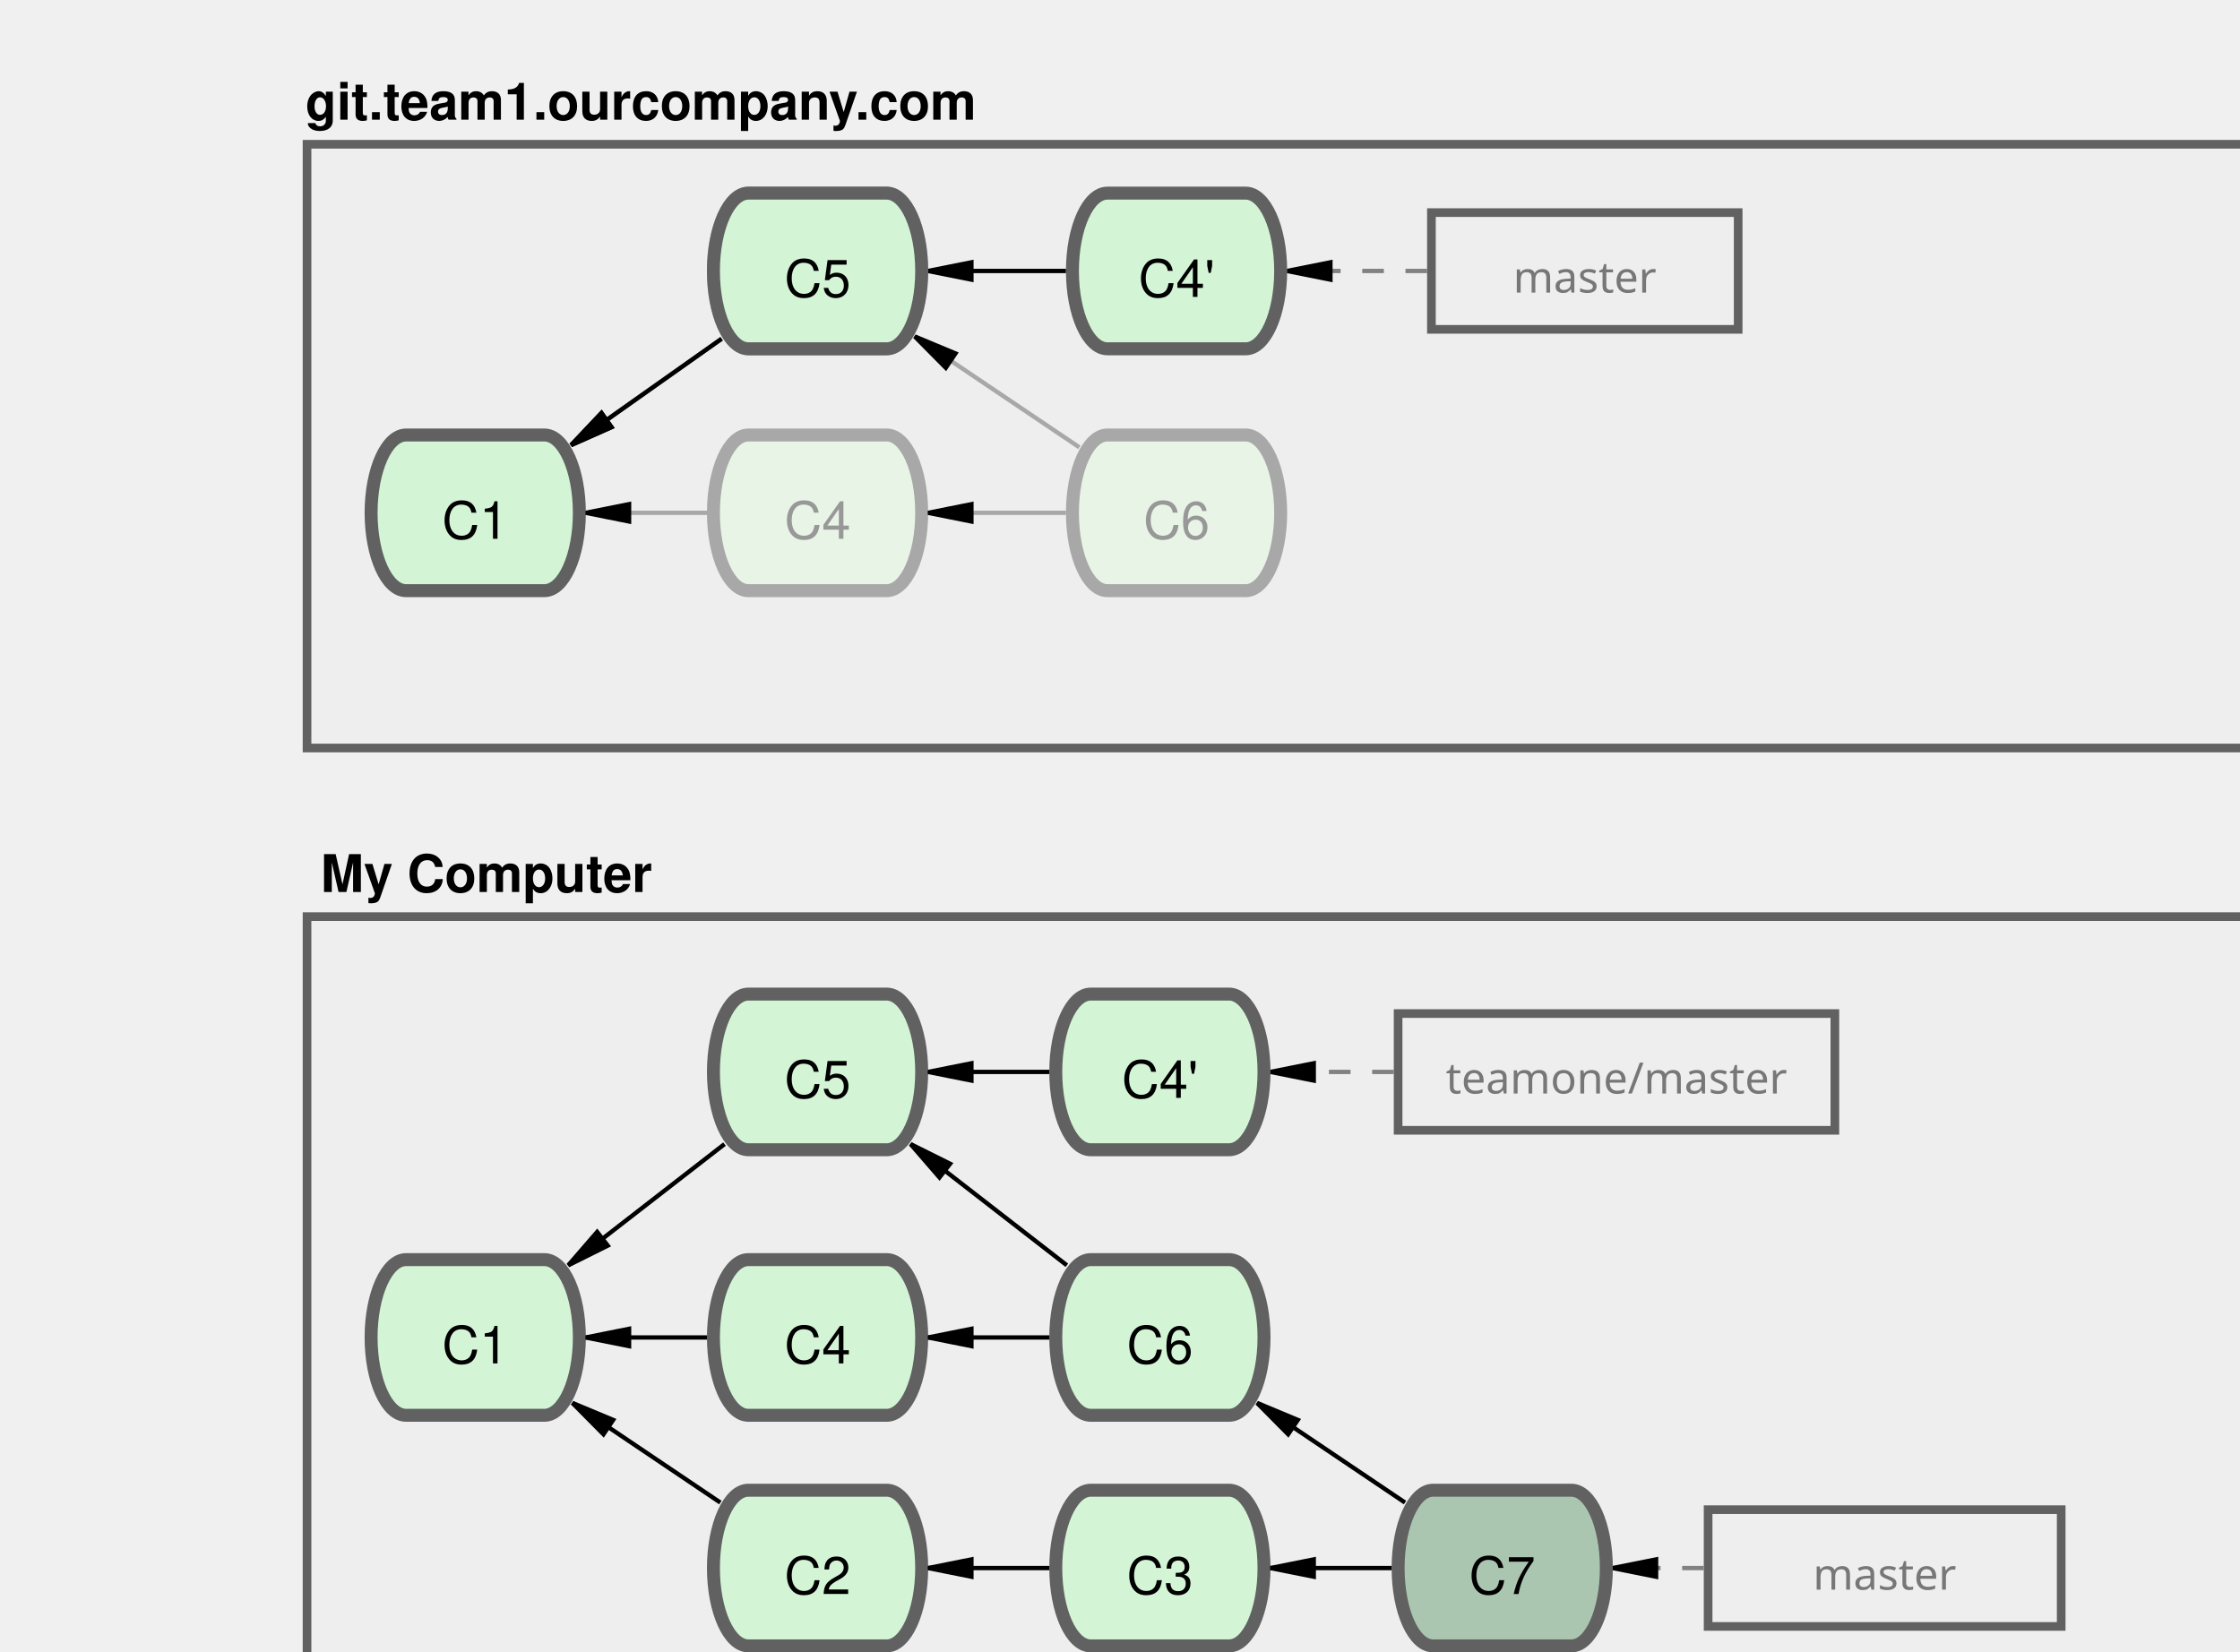
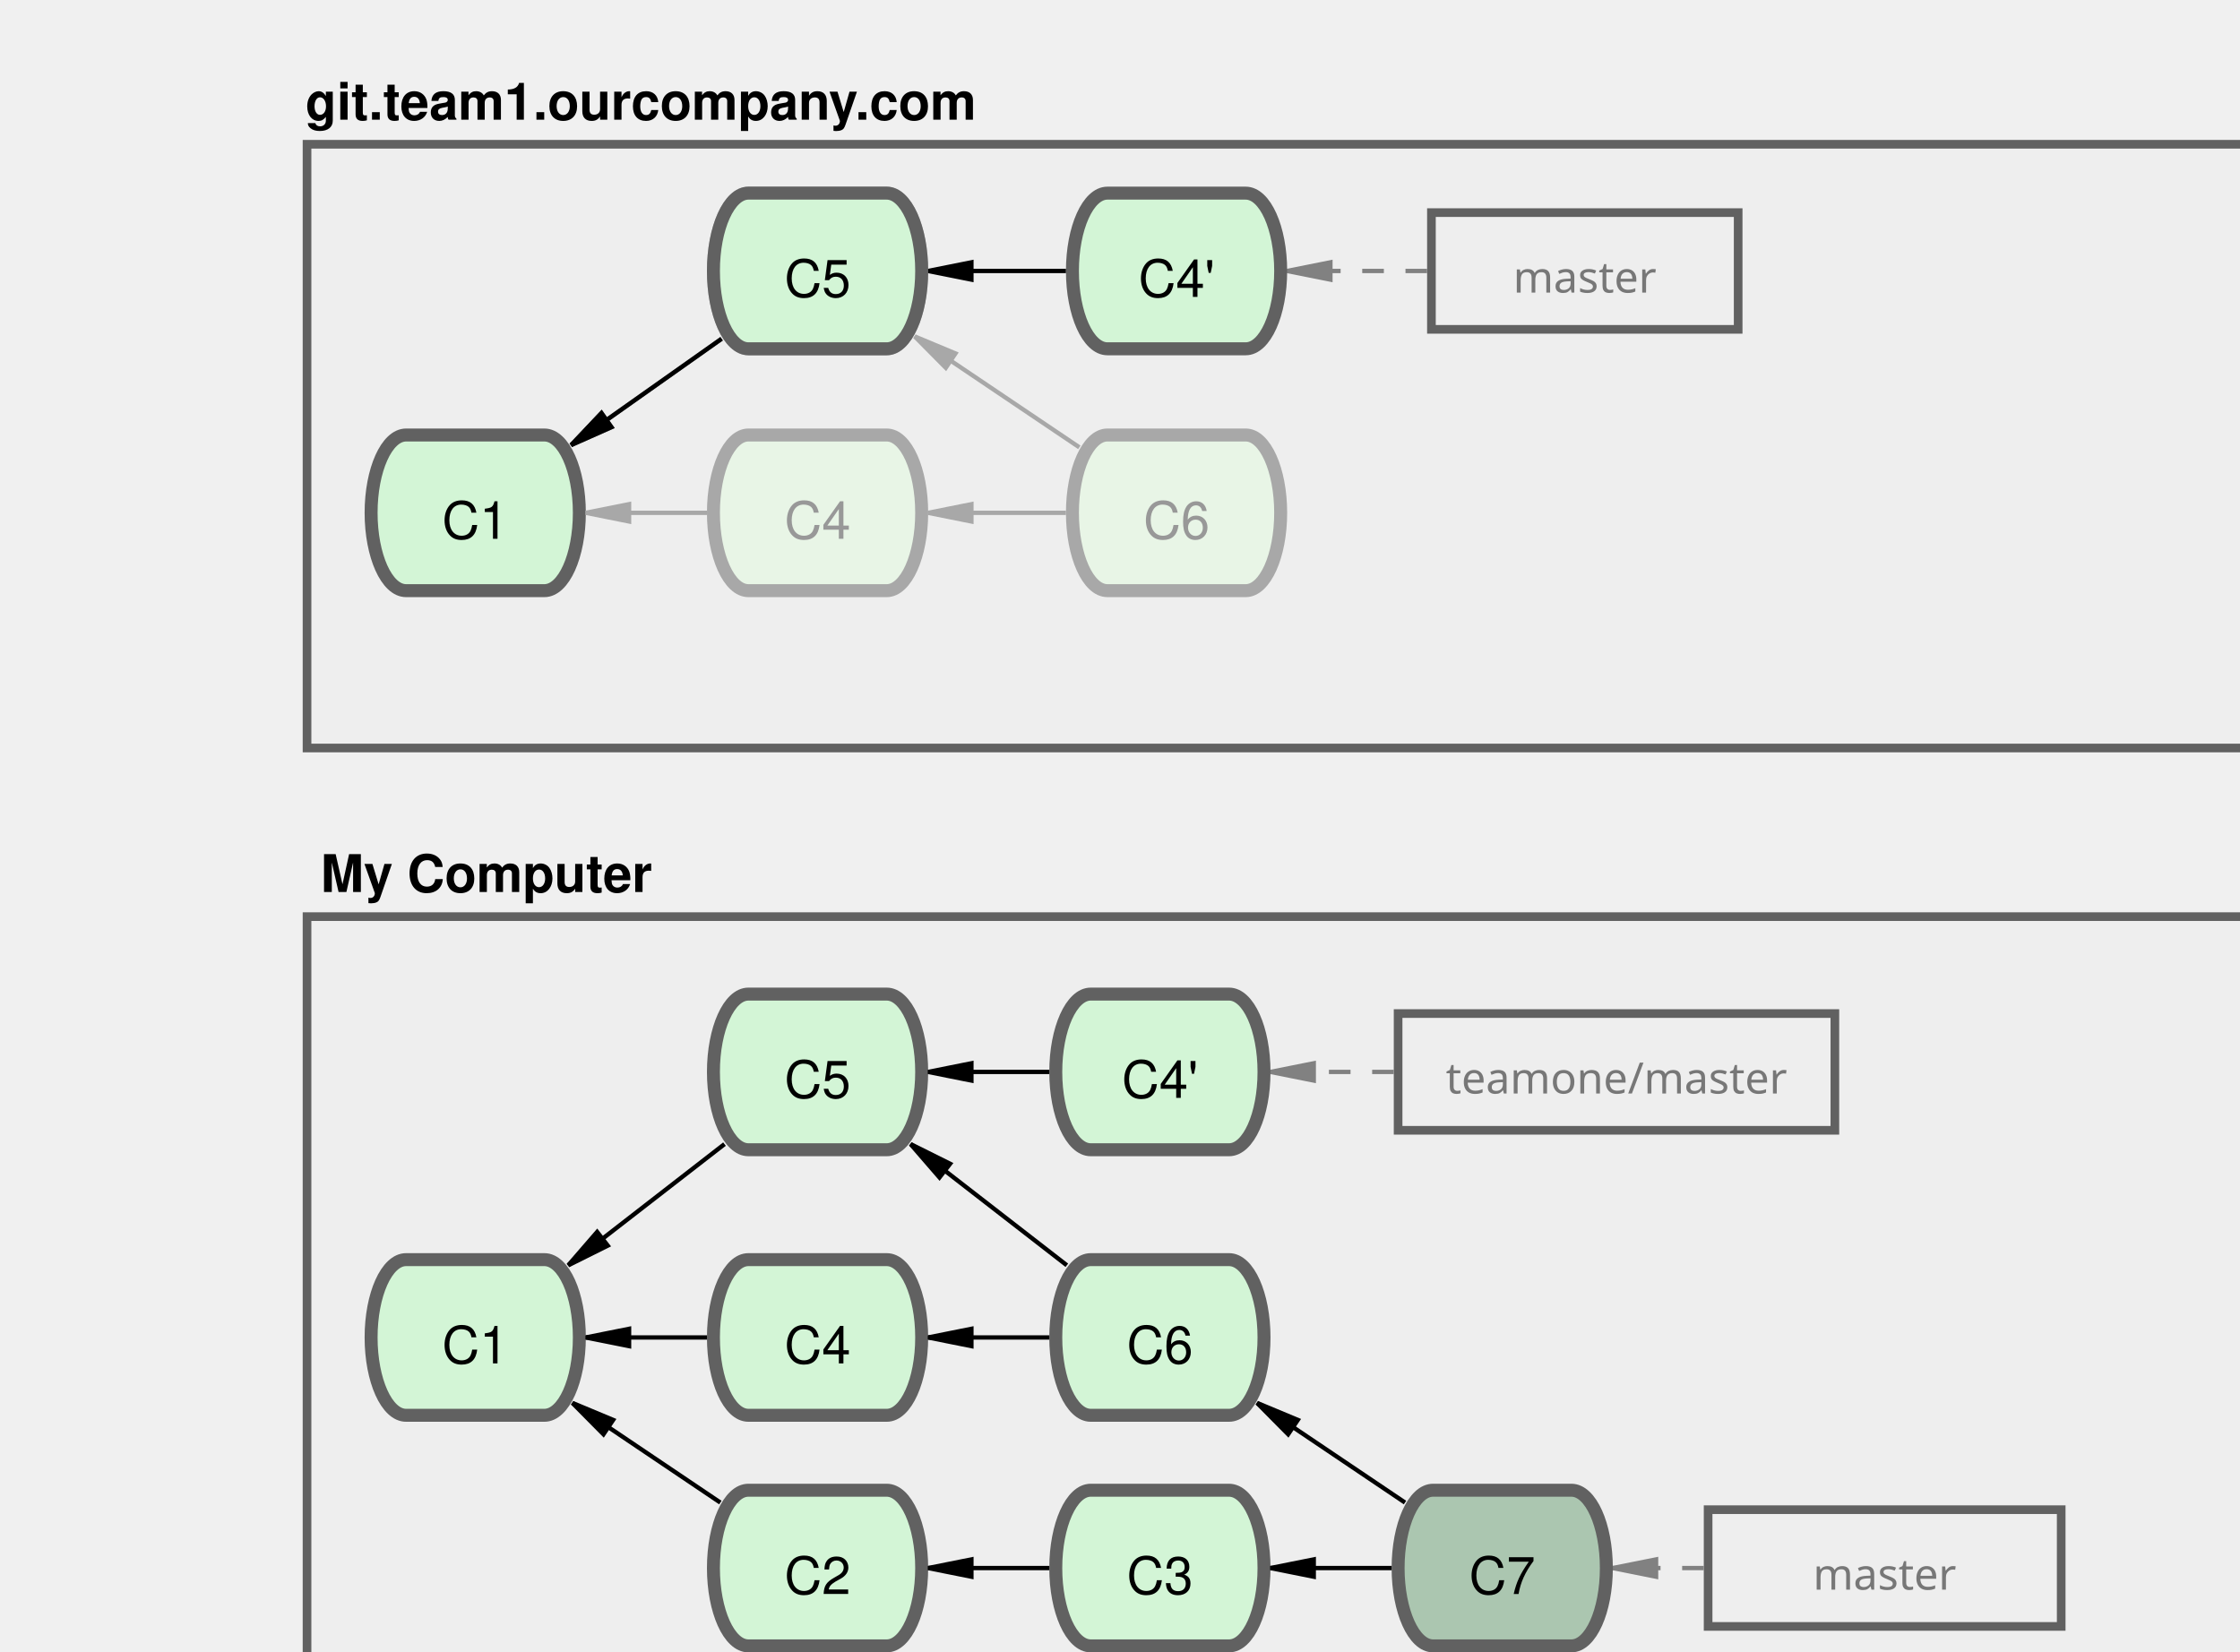
<svg xmlns="http://www.w3.org/2000/svg">
  <defs>
    <marker id="Arrow1Lend" orient="auto" refX="0.0" refY="0.0" style="overflow:visible;">
      <path d="M -10,0.0 L -10.0,-2.0 L 0.0,0.0 L -10.0,2.0 z " id="path3666" style="fill-rule:evenodd;stroke:#000000;stroke-width:1.0px;marker-start:none;" />
+     </marker>
+     <marker id="Arrow1Lend_818181" orient="auto" refX="0.0" refY="0.0" style="overflow:visible;">
+       <path d="M -10,0.0 L -10.0,-2.0 L 0.0,0.0 L -10.0,2.0 z " id="path3666" style="fill-rule:evenodd;stroke:#000000;stroke-width:1.0px;marker-start:none;fill:#818181;stroke:#818181" />
+     </marker>
+     <marker id="Arrow1Lend_a8a8a8" orient="auto" refX="0.0" refY="0.0" style="overflow:visible;">
+       <path d="M -10,0.0 L -10.0,-2.0 L 0.0,0.0 L -10.0,2.0 z " id="path3666" style="fill-rule:evenodd;stroke:#000000;stroke-width:1.0px;marker-start:none;fill:#a8a8a8;stroke:#a8a8a8" />
    </marker>
  </defs>
  <g style="stroke:#000000;fill:#fff">
    <rect height="188.0" id="1351" style="stroke:#616161;stroke-width:2px;fill:#eeeeee" width="516.0" x="71.0" y="212.0" />
    <rect height="10.595" id="1353" style="stroke:none;fill:none" width="37.0" x="93.975" y="195.0" />
    <text id="1353_text" style="fill:#000000;stroke:#000000;stroke-width:0px;font-family: Helvetica;font-size:12px" x="93.975" y="195.0">
      <tspan fill="#000000" font-family="Helvetica;,Sans-serif" font-size="12.0px" font-weight="bold" id="1353_line1" stroke="#000000" text-align="center" text-anchor="middle" x="112.475" y="206.298">
				My Computer
			</tspan>
    </text>
    <rect height="27.0" id="1357" style="stroke:#616161;stroke-width:2px;fill:#eeeeee" width="101.0" x="323.312" y="234.415" />
    <text id="1357_text" style="fill:#cccccc;stroke:#cccccc;stroke-width:0px;font-family: Luxi Sans;font-size:10px" x="323.312" y="234.415">
      <tspan fill="#777777" font-family="LucidaGrande;" font-size="10.0px" id="1357_line1" stroke="#777777" text-align="center" text-anchor="middle" x="373.812" y="252.915">
				teamone/master
			</tspan>
    </text>
    <rect height="27.0" id="1364" style="stroke:#616161;stroke-width:2px;fill:#eeeeee" width="81.652" x="395.0" y="349.161" />
    <text id="1364_text" style="fill:#cccccc;stroke:#cccccc;stroke-width:0px;font-family: Luxi Sans;font-size:10px" x="395.0" y="349.161">
      <tspan fill="#777777" font-family="LucidaGrande;" font-size="10.0px" id="1364_line1" stroke="#777777" text-align="center" text-anchor="middle" x="435.826" y="367.661">
				master
			</tspan>
    </text>
    <rect height="36.0" id="1369" rx="8.085" ry="18.0" style="stroke:#616161;stroke-width:3px;fill:#d3f5d6" width="48.157" x="164.982" y="344.661" />
    <text id="1369_text" style="fill:#000000;stroke:#000000;stroke-width:0px;font-family: Helvetica;font-size:12px" x="164.982" y="344.661">
      <tspan fill="#000000" font-family="LucidaGrande;" font-size="12.0px" id="1369_line1" stroke="#000000" text-align="center" text-anchor="middle" x="189.061" y="368.661">
				C2
			</tspan>
    </text>
    <rect height="36.0" id="1370" rx="8.085" ry="18.0" style="stroke:#616161;stroke-width:3px;fill:#d3f5d6" width="48.157" x="244.147" y="344.661" />
    <text id="1370_text" style="fill:#000000;stroke:#000000;stroke-width:0px;font-family: Helvetica;font-size:12px" x="244.147" y="344.661">
      <tspan fill="#000000" font-family="LucidaGrande;" font-size="12.0px" id="1370_line1" stroke="#000000" text-align="center" text-anchor="middle" x="268.226" y="368.661">
				C3
			</tspan>
    </text>
    <path d="M 242.647,362.661 L 214.639,362.661" id="1371" style="marker-start:none;stroke:#000000;marker-end:url(#Arrow1Lend);fill:none" />
-     <path d="M 322.312,247.915 L 293.805,247.915" id="1407" style="marker-start:none;stroke:#818181;marker-end:url(#Arrow1Lend);stroke-dasharray:5 5;fill:none" />
-     <path d="M 394.0,362.661 L 372.969,362.661" id="1408" style="marker-start:none;stroke:#818181;marker-end:url(#Arrow1Lend);stroke-dasharray:5 5;fill:none" />
+     <path d="M 322.312,247.915 L 293.805,247.915" id="1407" style="marker-start:none;stroke:#818181;marker-end:url(#Arrow1Lend_818181);stroke-dasharray:5 5;fill:none" />
+     <path d="M 394.0,362.661 L 372.969,362.661" id="1408" style="marker-start:none;stroke:#818181;marker-end:url(#Arrow1Lend_818181);stroke-dasharray:5 5;fill:none" />
    <rect height="139.633" id="1350" style="stroke:#616161;stroke-width:2px;fill:#eeeeee" width="516.0" x="71.0" y="33.366" />
    <rect height="27.0" id="1344" style="stroke:#616161;stroke-width:2px;fill:#eeeeee" width="70.932" x="331.018" y="49.17" />
    <text id="1344_text" style="fill:#cccccc;stroke:#cccccc;stroke-width:0px;font-family: Luxi Sans;font-size:10px" x="331.018" y="49.17">
      <tspan fill="#777777" font-family="LucidaGrande;" font-size="10.0px" id="1344_line1" stroke="#777777" text-align="center" text-anchor="middle" x="366.484" y="67.67">
				master
			</tspan>
    </text>
    <rect height="3.368" id="1352" style="stroke:none;fill:none" width="36.334" x="130.0" y="20.0" />
    <text id="1352_text" style="fill:#000000;stroke:#000000;stroke-width:0px;font-family: Helvetica;font-size:12px" x="130.0" y="20.0">
      <tspan fill="#000000" font-family="Helvetica;,Sans-serif" font-size="12.0px" font-weight="bold" id="1352_line1" stroke="#000000" text-align="center" text-anchor="middle" x="148.167" y="27.684">
				git.team1.ourcompany.com
			</tspan>
    </text>
    <rect height="36.0" id="1375" rx="8.085" ry="18.0" style="stroke:#616161;stroke-width:3px;fill:#d3f5d6" width="48.157" x="85.817" y="100.607" />
    <text id="1375_text" style="fill:#000000;stroke:#000000;stroke-width:0px;font-family: Helvetica;font-size:12px" x="85.817" y="100.607">
      <tspan fill="#000000" font-family="LucidaGrande;" font-size="12.0px" id="1375_line1" stroke="#000000" text-align="center" text-anchor="middle" x="109.896" y="124.607">
				C1
			</tspan>
    </text>
-     <path d="M 330.018,62.67 L 297.657,62.67" id="1405" style="marker-start:none;stroke:#818181;marker-end:url(#Arrow1Lend);stroke-dasharray:5 5;fill:none" />
+     <path d="M 330.018,62.67 L 297.657,62.67" id="1405" style="marker-start:none;stroke:#818181;marker-end:url(#Arrow1Lend_818181);stroke-dasharray:5 5;fill:none" />
    <rect height="36.0" id="1379" rx="8.085" ry="18.0" style="stroke:#a9a9a9;stroke-width:3px;fill:#e5f5e9" width="48.157" x="164.982" y="44.67" />
    <text id="1379_text" style="fill:#818181;stroke:#818181;stroke-width:0px;font-family: Helvetica;font-size:12px" x="164.982" y="44.67">
      <tspan fill="#818181" font-family="LucidaGrande;" font-size="12.0px" id="1379_line1" stroke="#818181" text-align="center" text-anchor="middle" x="189.061" y="68.67">
				C5
			</tspan>
    </text>
    <rect height="36.0" id="1380" rx="8.085" ry="18.0" style="stroke:#a8a8a8;stroke-width:3px;fill:#e8f5e6" width="48.157" x="164.982" y="100.607" />
    <text id="1380_text" style="fill:#989898;stroke:#989898;stroke-width:0px;font-family: Helvetica;font-size:12px" x="164.982" y="100.607">
      <tspan fill="#989898" font-family="LucidaGrande;" font-size="12.0px" id="1380_line1" stroke="#989898" text-align="center" text-anchor="middle" x="189.061" y="124.607">
				C4
			</tspan>
    </text>
-     <path d="M 163.482,118.607 L 135.475,118.607" id="1381" style="marker-start:none;stroke:#a8a8a8;marker-end:url(#Arrow1Lend);fill:none" />
+     <path d="M 163.482,118.607 L 135.475,118.607" id="1381" style="marker-start:none;stroke:#a8a8a8;marker-end:url(#Arrow1Lend_a8a8a8);fill:none" />
    <rect height="36.0" id="1382" rx="8.085" ry="18.0" style="stroke:#a8a8a8;stroke-width:3px;fill:#e8f5e6" width="48.157" x="248.0" y="100.607" />
    <text id="1382_text" style="fill:#989898;stroke:#989898;stroke-width:0px;font-family: Helvetica;font-size:12px" x="248.0" y="100.607">
      <tspan fill="#989898" font-family="LucidaGrande;" font-size="12.0px" id="1382_line1" stroke="#989898" text-align="center" text-anchor="middle" x="272.079" y="124.607">
				C6
			</tspan>
    </text>
-     <path d="M 246.5,118.607 L 214.639,118.607" id="1383" style="marker-start:none;stroke:#a8a8a8;marker-end:url(#Arrow1Lend);fill:none" />
-     <path d="M 166.876,78.346 L 132.081,102.931" id="1409" style="marker-start:none;stroke:#818181;marker-end:url(#Arrow1Lend);fill:none" />
-     <path d="M 249.598,103.46 L 211.541,77.817" id="1419" style="marker-start:none;stroke:#a8a8a8;marker-end:url(#Arrow1Lend);fill:none" />
+     <path d="M 246.5,118.607 L 214.639,118.607" id="1383" style="marker-start:none;stroke:#a8a8a8;marker-end:url(#Arrow1Lend_a8a8a8);fill:none" />
+     <path d="M 166.876,78.346 L 132.081,102.931" id="1409" style="marker-start:none;stroke:#818181;marker-end:url(#Arrow1Lend_818181);fill:none" />
+     <path d="M 249.598,103.46 L 211.541,77.817" id="1419" style="marker-start:none;stroke:#a8a8a8;marker-end:url(#Arrow1Lend_a8a8a8);fill:none" />
    <rect height="36.0" id="1420" rx="8.085" ry="18.0" style="stroke:#616161;stroke-width:3px;fill:#d3f5d6" width="48.157" x="85.817" y="291.33" />
    <text id="1420_text" style="fill:#000000;stroke:#000000;stroke-width:0px;font-family: Helvetica;font-size:12px" x="85.817" y="291.33">
      <tspan fill="#000000" font-family="LucidaGrande;" font-size="12.0px" id="1420_line1" stroke="#000000" text-align="center" text-anchor="middle" x="109.896" y="315.33">
				C1
			</tspan>
    </text>
    <rect height="36.0" id="1421" rx="8.085" ry="18.0" style="stroke:#616161;stroke-width:3px;fill:#d3f5d6" width="48.157" x="164.982" y="229.915" />
    <text id="1421_text" style="fill:#000000;stroke:#000000;stroke-width:0px;font-family: Helvetica;font-size:12px" x="164.982" y="229.915">
      <tspan fill="#000000" font-family="LucidaGrande;" font-size="12.0px" id="1421_line1" stroke="#000000" text-align="center" text-anchor="middle" x="189.061" y="253.915">
				C5
			</tspan>
    </text>
    <rect height="36.0" id="1422" rx="8.085" ry="18.0" style="stroke:#616161;stroke-width:3px;fill:#d3f5d6" width="48.157" x="164.982" y="291.33" />
    <text id="1422_text" style="fill:#000000;stroke:#000000;stroke-width:0px;font-family: Helvetica;font-size:12px" x="164.982" y="291.33">
      <tspan fill="#000000" font-family="LucidaGrande;" font-size="12.0px" id="1422_line1" stroke="#000000" text-align="center" text-anchor="middle" x="189.061" y="315.33">
				C4
			</tspan>
    </text>
    <path d="M 163.482,309.33 L 135.475,309.33" id="1423" style="marker-start:none;stroke:#000000;marker-end:url(#Arrow1Lend);fill:none" />
    <rect height="36.0" id="1424" rx="8.085" ry="18.0" style="stroke:#616161;stroke-width:3px;fill:#d3f5d6" width="48.157" x="244.147" y="291.33" />
    <text id="1424_text" style="fill:#000000;stroke:#000000;stroke-width:0px;font-family: Helvetica;font-size:12px" x="244.147" y="291.33">
      <tspan fill="#000000" font-family="LucidaGrande;" font-size="12.0px" id="1424_line1" stroke="#000000" text-align="center" text-anchor="middle" x="268.226" y="315.33">
				C6
			</tspan>
    </text>
    <path d="M 242.647,309.33 L 214.639,309.33" id="1425" style="marker-start:none;stroke:#000000;marker-end:url(#Arrow1Lend);fill:none" />
    <path d="M 167.541,264.61 L 131.416,292.635" id="1426" style="marker-start:none;stroke:#000000;marker-end:url(#Arrow1Lend);fill:none" />
    <path d="M 246.706,292.635 L 210.581,264.61" id="1427" style="marker-start:none;stroke:#000000;marker-end:url(#Arrow1Lend);fill:none" />
    <path d="M 166.579,347.516 L 132.377,324.475" id="1428" style="marker-start:none;stroke:#000000;marker-end:url(#Arrow1Lend);fill:none" />
    <rect height="36.0" id="1429" rx="8.085" ry="18.0" style="stroke:#616161;stroke-width:3px;fill:#abc6b0" width="48.157" x="323.312" y="344.661" />
    <text id="1429_text" style="fill:#000000;stroke:#000000;stroke-width:0px;font-family: Helvetica;font-size:12px" x="323.312" y="344.661">
      <tspan fill="#000000" font-family="LucidaGrande;" font-size="12.0px" id="1429_line1" stroke="#000000" text-align="center" text-anchor="middle" x="347.391" y="368.661">
				C7
			</tspan>
    </text>
    <path d="M 321.812,362.661 L 293.805,362.661" id="1430" style="marker-start:none;stroke:#000000;marker-end:url(#Arrow1Lend);fill:none" />
    <path d="M 324.909,347.516 L 290.707,324.475" id="1431" style="marker-start:none;stroke:#000000;marker-end:url(#Arrow1Lend);fill:none" />
    <rect height="36.0" id="1432" rx="8.085" ry="18.0" style="stroke:#616161;stroke-width:3px;fill:#d3f5d6" width="48.157" x="248.0" y="44.67" />
    <text id="1432_text" style="fill:#000000;stroke:#000000;stroke-width:0px;font-family: Helvetica;font-size:12px" x="248.0" y="44.67">
      <tspan fill="#000000" font-family="LucidaGrande;" font-size="12.0px" id="1432_line1" stroke="#000000" text-align="center" text-anchor="middle" x="272.079" y="68.67">
				C4'
			</tspan>
    </text>
    <path d="M 246.5,62.67 L 214.639,62.67" id="1433" style="marker-start:none;stroke:#000000;marker-end:url(#Arrow1Lend);fill:none" />
    <rect height="36.0" id="1434" rx="8.085" ry="18.0" style="stroke:#616161;stroke-width:3px;fill:#d3f5d6" width="48.157" x="164.982" y="44.67" />
    <text id="1434_text" style="fill:#000000;stroke:#000000;stroke-width:0px;font-family: Helvetica;font-size:12px" x="164.982" y="44.67">
      <tspan fill="#000000" font-family="LucidaGrande;" font-size="12.0px" id="1434_line1" stroke="#000000" text-align="center" text-anchor="middle" x="189.061" y="68.67">
				C5
			</tspan>
    </text>
    <path d="M 166.876,78.346 L 132.081,102.931" id="1435" style="marker-start:none;stroke:#000000;marker-end:url(#Arrow1Lend);fill:none" />
    <rect height="36.0" id="1436" rx="8.085" ry="18.0" style="stroke:#616161;stroke-width:3px;fill:#d3f5d6" width="48.157" x="244.147" y="229.915" />
    <text id="1436_text" style="fill:#000000;stroke:#000000;stroke-width:0px;font-family: Helvetica;font-size:12px" x="244.147" y="229.915">
      <tspan fill="#000000" font-family="LucidaGrande;" font-size="12.0px" id="1436_line1" stroke="#000000" text-align="center" text-anchor="middle" x="268.226" y="253.915">
				C4'
			</tspan>
    </text>
    <path d="M 242.647,247.915 L 214.639,247.915" id="1437" style="marker-start:none;stroke:#000000;marker-end:url(#Arrow1Lend);fill:none" />
  </g>
</svg>
